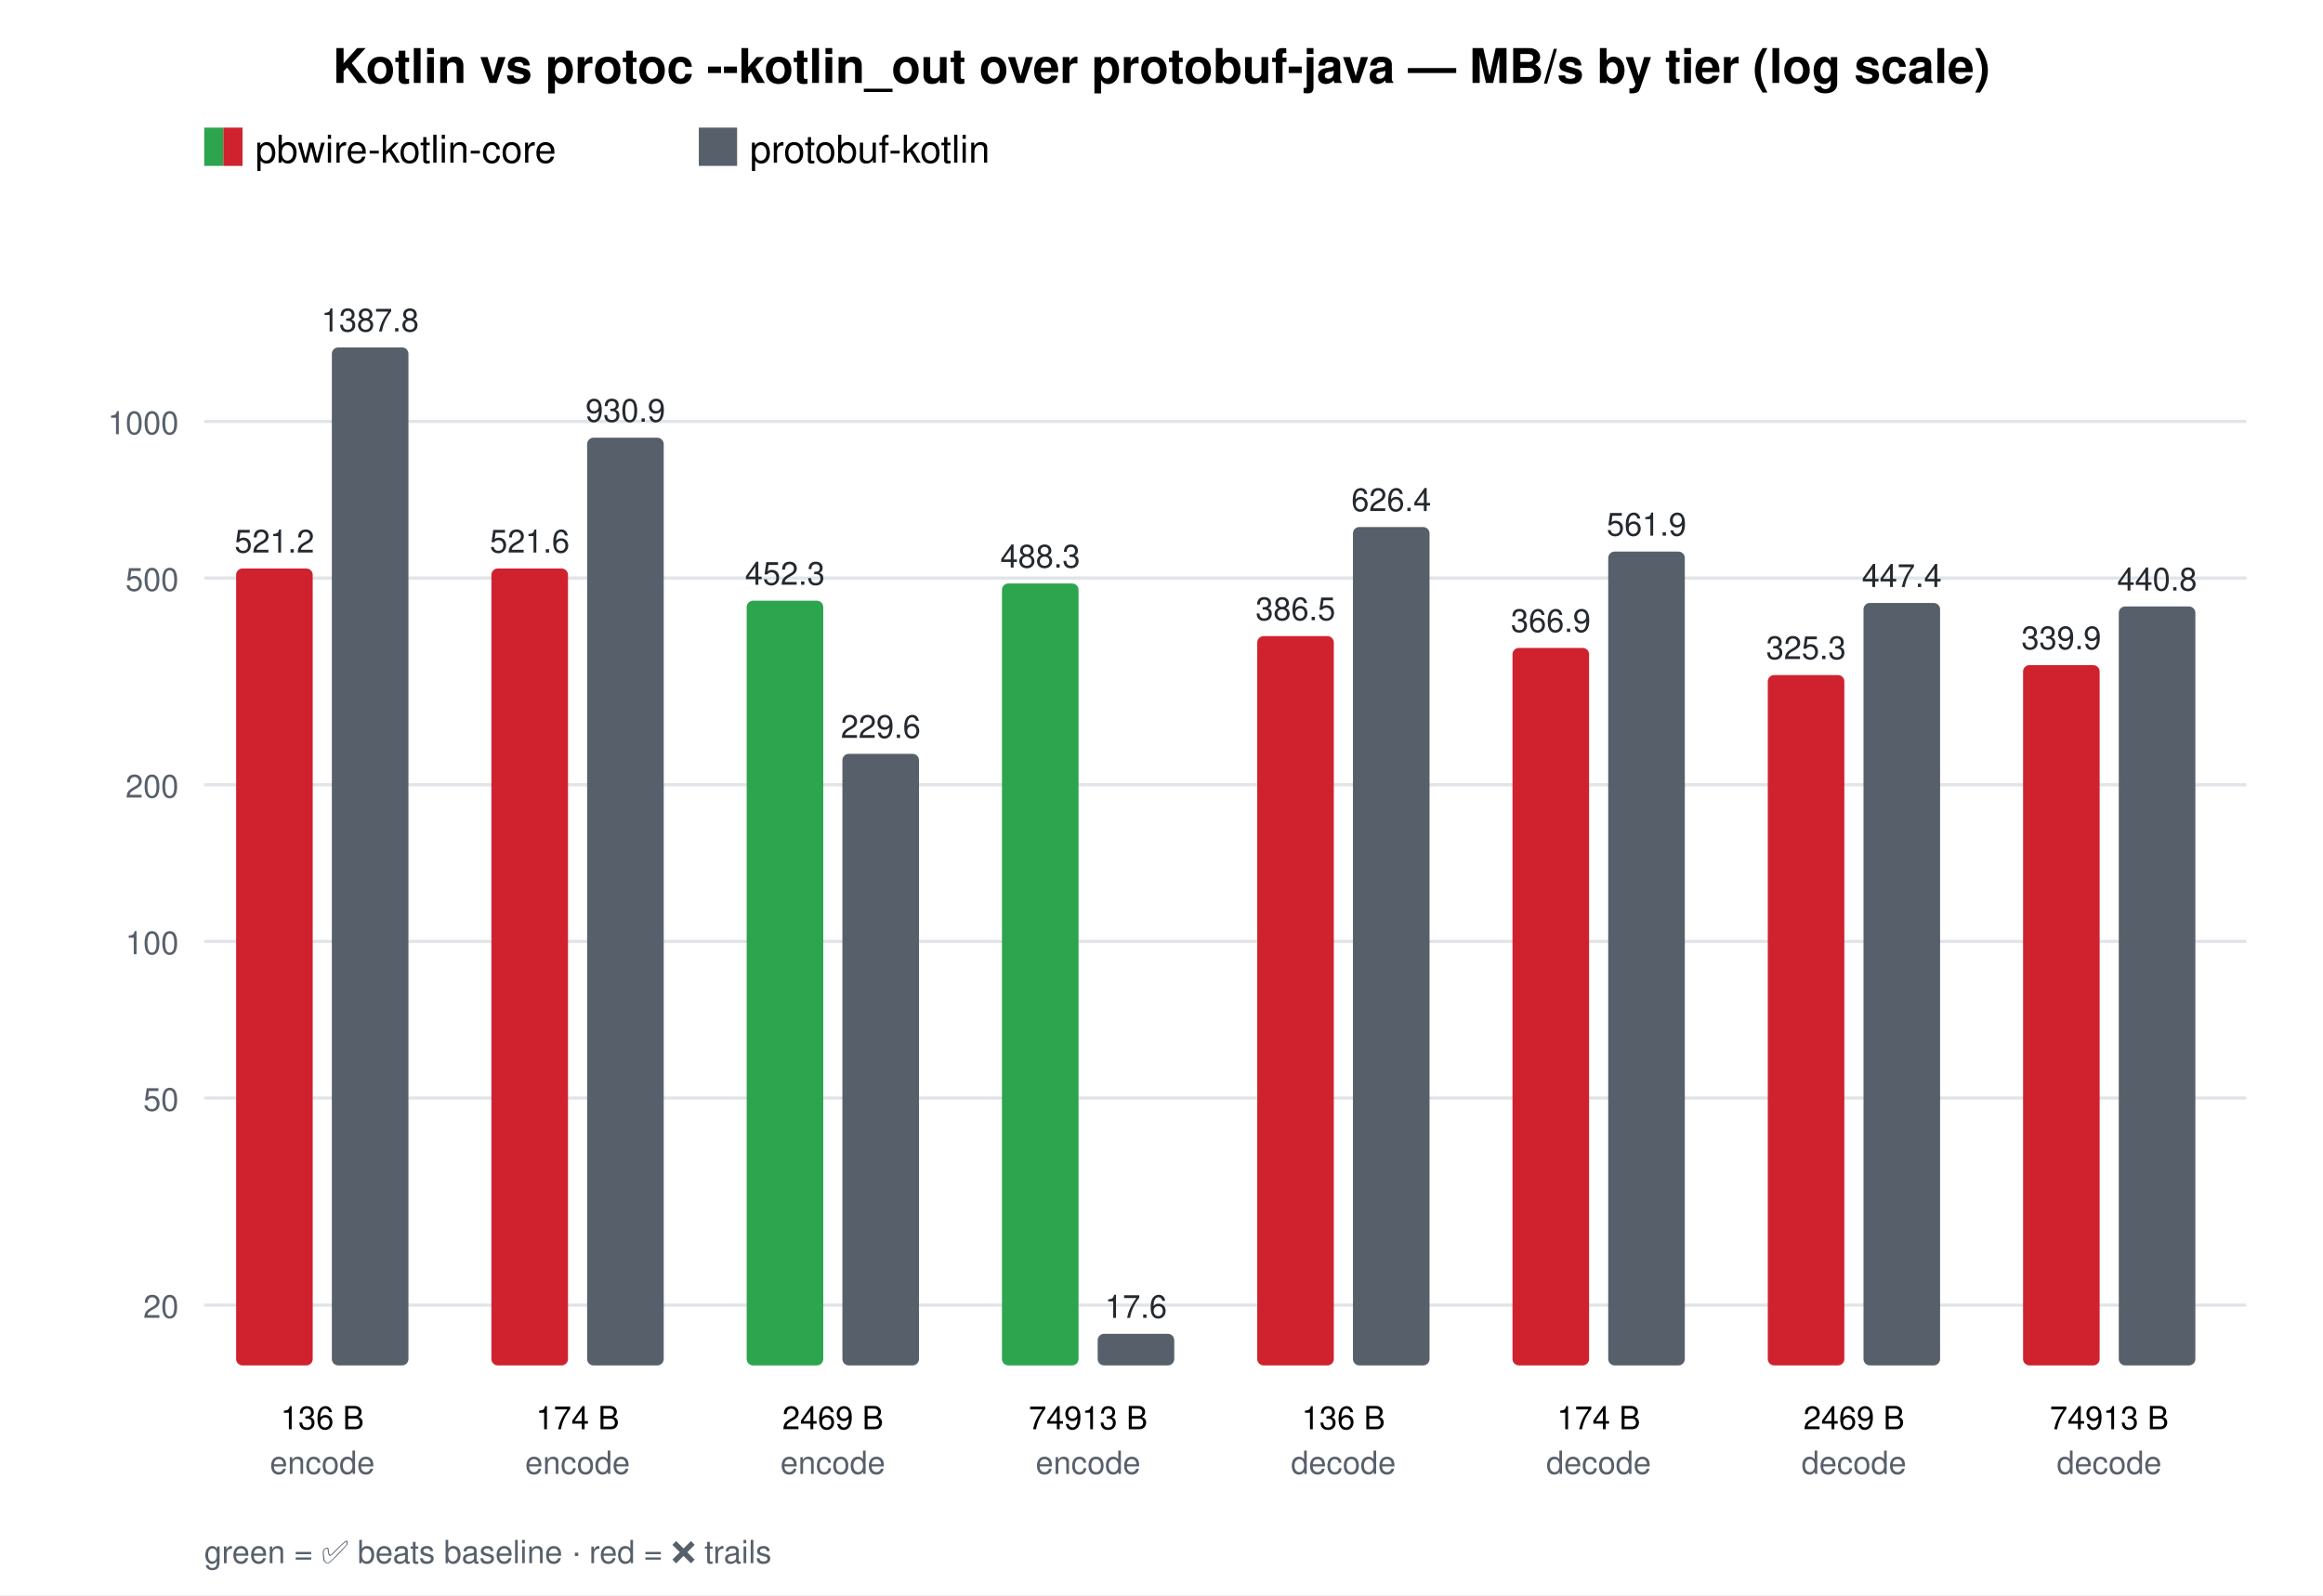
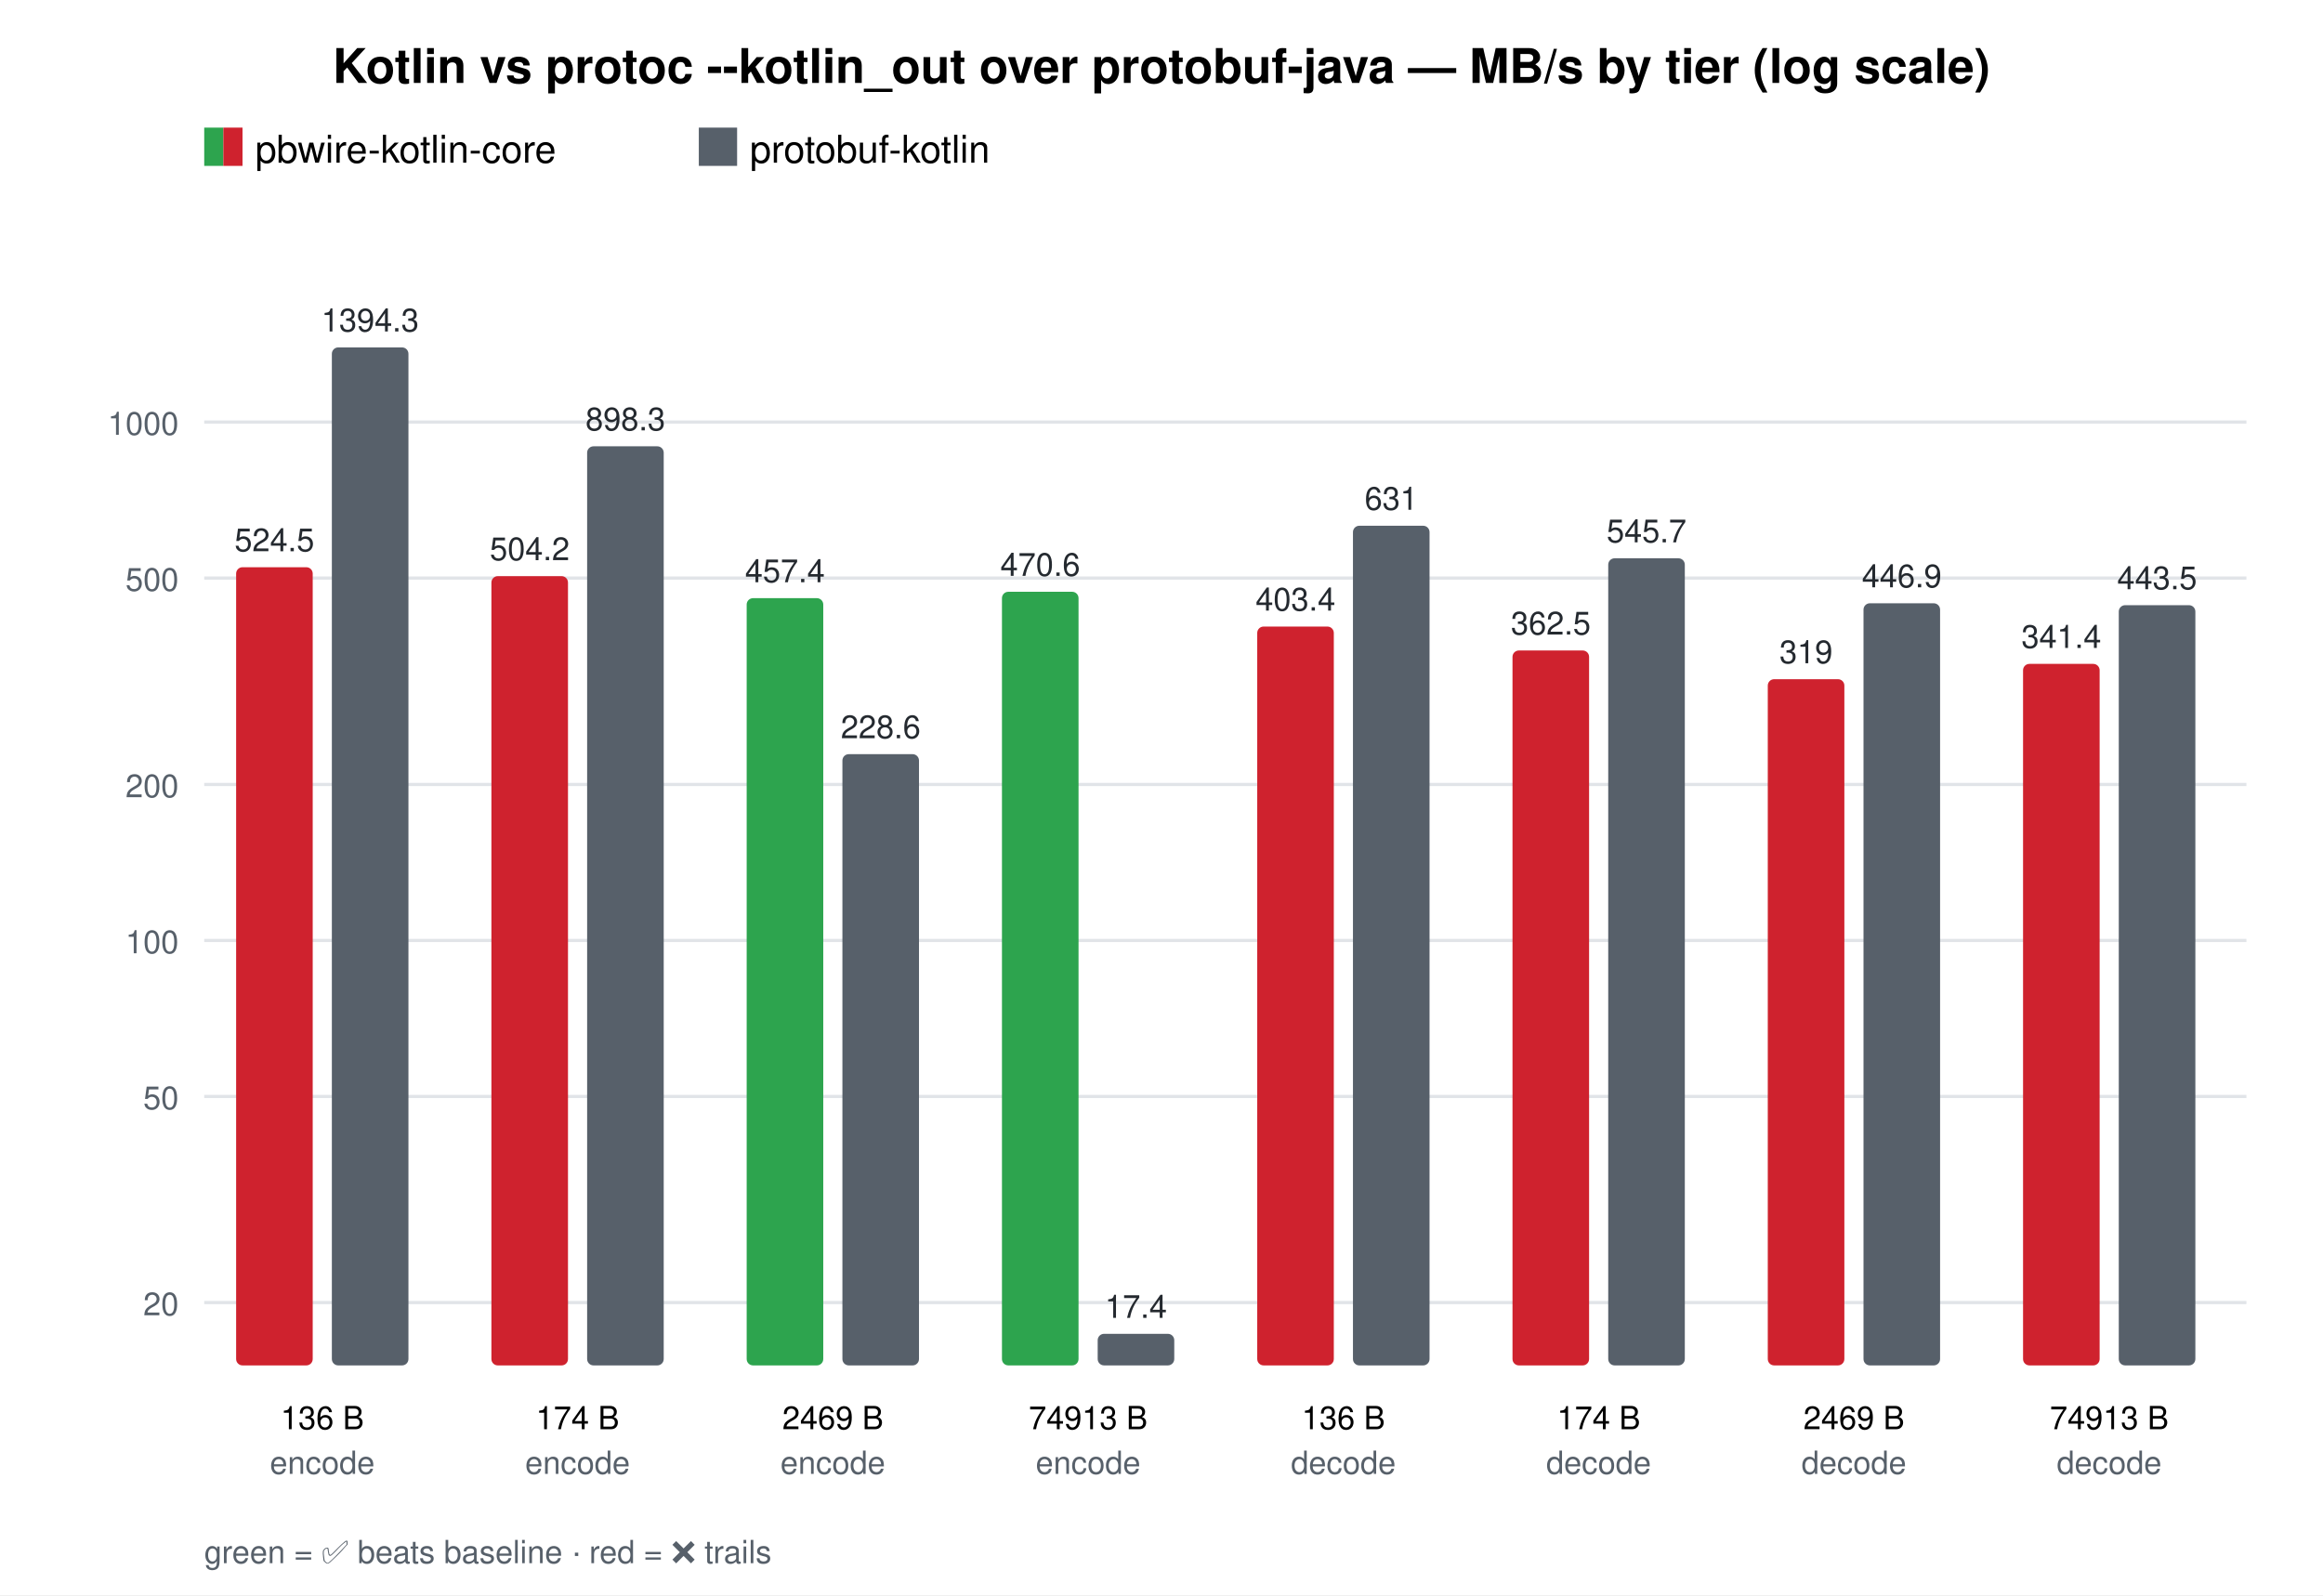
<svg xmlns="http://www.w3.org/2000/svg" width="728" height="500" font-family="Helvetica, Arial, sans-serif">
  <rect width="728" height="500" fill="#ffffff" />
  <text x="364.0" y="26" text-anchor="middle" font-size="15" font-weight="bold">Kotlin vs protoc --kotlin_out over protobuf-java — MB/s by tier (log scale)</text>
  <rect x="64" y="40" width="6" height="12" fill="#2da44e" />
  <rect x="70" y="40" width="6" height="12" fill="#cf222e" />
  <text x="80" y="51" font-size="12">pbwire-kotlin-core</text>
  <rect x="219.0" y="40" width="12" height="12" fill="#57606a" />
  <text x="235.0" y="51" font-size="12">protobuf-kotlin</text>
-   <line x1="64" y1="409.1" x2="704" y2="409.1" stroke="#e1e4e8" />
-   <text x="56" y="413.1" text-anchor="end" font-size="10" fill="#57606a">20</text>
-   <line x1="64" y1="344.2" x2="704" y2="344.2" stroke="#e1e4e8" />
-   <text x="56" y="348.2" text-anchor="end" font-size="10" fill="#57606a">50</text>
-   <line x1="64" y1="295.1" x2="704" y2="295.1" stroke="#e1e4e8" />
-   <text x="56" y="299.1" text-anchor="end" font-size="10" fill="#57606a">100</text>
-   <line x1="64" y1="246.0" x2="704" y2="246.0" stroke="#e1e4e8" />
-   <text x="56" y="250.0" text-anchor="end" font-size="10" fill="#57606a">200</text>
+   <line x1="64" y1="408.3" x2="704" y2="408.3" stroke="#e1e4e8" />
+   <text x="56" y="412.3" text-anchor="end" font-size="10" fill="#57606a">20</text>
+   <line x1="64" y1="343.7" x2="704" y2="343.7" stroke="#e1e4e8" />
+   <text x="56" y="347.7" text-anchor="end" font-size="10" fill="#57606a">50</text>
+   <line x1="64" y1="294.8" x2="704" y2="294.8" stroke="#e1e4e8" />
+   <text x="56" y="298.8" text-anchor="end" font-size="10" fill="#57606a">100</text>
+   <line x1="64" y1="245.9" x2="704" y2="245.9" stroke="#e1e4e8" />
+   <text x="56" y="249.9" text-anchor="end" font-size="10" fill="#57606a">200</text>
  <line x1="64" y1="181.2" x2="704" y2="181.2" stroke="#e1e4e8" />
  <text x="56" y="185.2" text-anchor="end" font-size="10" fill="#57606a">500</text>
-   <line x1="64" y1="132.1" x2="704" y2="132.1" stroke="#e1e4e8" />
-   <text x="56" y="136.1" text-anchor="end" font-size="10" fill="#57606a">1000</text>
+   <line x1="64" y1="132.3" x2="704" y2="132.3" stroke="#e1e4e8" />
+   <text x="56" y="136.3" text-anchor="end" font-size="10" fill="#57606a">1000</text>
  <text x="101.0" y="448" text-anchor="middle" font-size="10">136 B</text>
  <text x="101.0" y="462" text-anchor="middle" font-size="10" fill="#57606a">encode</text>
-   <rect x="74.0" y="178.2" width="24" height="249.8" rx="2" fill="#cf222e" />
-   <text x="86.0" y="173.2" text-anchor="middle" font-size="10" fill="#24292f">521.2</text>
+   <rect x="74.0" y="177.8" width="24" height="250.2" rx="2" fill="#cf222e" />
+   <text x="86.0" y="172.8" text-anchor="middle" font-size="10" fill="#24292f">524.5</text>
  <rect x="104.0" y="108.9" width="24" height="319.1" rx="2" fill="#57606a" />
-   <text x="116.0" y="103.9" text-anchor="middle" font-size="10" fill="#24292f">1387.8</text>
+   <text x="116.0" y="103.9" text-anchor="middle" font-size="10" fill="#24292f">1394.3</text>
  <text x="181.0" y="448" text-anchor="middle" font-size="10">174 B</text>
  <text x="181.0" y="462" text-anchor="middle" font-size="10" fill="#57606a">encode</text>
-   <rect x="154.0" y="178.2" width="24" height="249.8" rx="2" fill="#cf222e" />
-   <text x="166.0" y="173.2" text-anchor="middle" font-size="10" fill="#24292f">521.6</text>
-   <rect x="184.0" y="137.2" width="24" height="290.8" rx="2" fill="#57606a" />
-   <text x="196.0" y="132.2" text-anchor="middle" font-size="10" fill="#24292f">930.9</text>
+   <rect x="154.0" y="180.6" width="24" height="247.4" rx="2" fill="#cf222e" />
+   <text x="166.0" y="175.6" text-anchor="middle" font-size="10" fill="#24292f">504.2</text>
+   <rect x="184.0" y="139.9" width="24" height="288.1" rx="2" fill="#57606a" />
+   <text x="196.0" y="134.9" text-anchor="middle" font-size="10" fill="#24292f">898.3</text>
  <text x="261.0" y="448" text-anchor="middle" font-size="10">2469 B</text>
  <text x="261.0" y="462" text-anchor="middle" font-size="10" fill="#57606a">encode</text>
-   <rect x="234.0" y="188.3" width="24" height="239.7" rx="2" fill="#2da44e" />
-   <text x="246.0" y="183.3" text-anchor="middle" font-size="10" fill="#24292f">452.3</text>
-   <rect x="264.0" y="236.3" width="24" height="191.7" rx="2" fill="#57606a" />
-   <text x="276.0" y="231.3" text-anchor="middle" font-size="10" fill="#24292f">229.6</text>
+   <rect x="234.0" y="187.5" width="24" height="240.5" rx="2" fill="#2da44e" />
+   <text x="246.0" y="182.5" text-anchor="middle" font-size="10" fill="#24292f">457.4</text>
+   <rect x="264.0" y="236.4" width="24" height="191.6" rx="2" fill="#57606a" />
+   <text x="276.0" y="231.4" text-anchor="middle" font-size="10" fill="#24292f">228.6</text>
  <text x="341.0" y="448" text-anchor="middle" font-size="10">74913 B</text>
  <text x="341.0" y="462" text-anchor="middle" font-size="10" fill="#57606a">encode</text>
-   <rect x="314.0" y="182.9" width="24" height="245.1" rx="2" fill="#2da44e" />
-   <text x="326.0" y="177.9" text-anchor="middle" font-size="10" fill="#24292f">488.3</text>
+   <rect x="314.0" y="185.5" width="24" height="242.5" rx="2" fill="#2da44e" />
+   <text x="326.0" y="180.5" text-anchor="middle" font-size="10" fill="#24292f">470.6</text>
  <rect x="344.0" y="418.1" width="24" height="9.9" rx="2" fill="#57606a" />
-   <text x="356.0" y="413.1" text-anchor="middle" font-size="10" fill="#24292f">17.6</text>
+   <text x="356.0" y="413.1" text-anchor="middle" font-size="10" fill="#24292f">17.4</text>
  <text x="421.0" y="448" text-anchor="middle" font-size="10">136 B</text>
  <text x="421.0" y="462" text-anchor="middle" font-size="10" fill="#57606a">decode</text>
-   <rect x="394.0" y="199.4" width="24" height="228.6" rx="2" fill="#cf222e" />
-   <text x="406.0" y="194.4" text-anchor="middle" font-size="10" fill="#24292f">386.5</text>
-   <rect x="424.0" y="165.2" width="24" height="262.8" rx="2" fill="#57606a" />
-   <text x="436.0" y="160.2" text-anchor="middle" font-size="10" fill="#24292f">626.4</text>
+   <rect x="394.0" y="196.4" width="24" height="231.6" rx="2" fill="#cf222e" />
+   <text x="406.0" y="191.4" text-anchor="middle" font-size="10" fill="#24292f">403.4</text>
+   <rect x="424.0" y="164.8" width="24" height="263.2" rx="2" fill="#57606a" />
+   <text x="436.0" y="159.8" text-anchor="middle" font-size="10" fill="#24292f">631</text>
  <text x="501.0" y="448" text-anchor="middle" font-size="10">174 B</text>
  <text x="501.0" y="462" text-anchor="middle" font-size="10" fill="#57606a">decode</text>
-   <rect x="474.0" y="203.1" width="24" height="224.9" rx="2" fill="#cf222e" />
-   <text x="486.0" y="198.1" text-anchor="middle" font-size="10" fill="#24292f">366.9</text>
-   <rect x="504.0" y="172.9" width="24" height="255.1" rx="2" fill="#57606a" />
-   <text x="516.0" y="167.9" text-anchor="middle" font-size="10" fill="#24292f">561.9</text>
+   <rect x="474.0" y="203.9" width="24" height="224.1" rx="2" fill="#cf222e" />
+   <text x="486.0" y="198.9" text-anchor="middle" font-size="10" fill="#24292f">362.5</text>
+   <rect x="504.0" y="175.0" width="24" height="253.0" rx="2" fill="#57606a" />
+   <text x="516.0" y="170.0" text-anchor="middle" font-size="10" fill="#24292f">545.7</text>
  <text x="581.0" y="448" text-anchor="middle" font-size="10">2469 B</text>
  <text x="581.0" y="462" text-anchor="middle" font-size="10" fill="#57606a">decode</text>
-   <rect x="554.0" y="211.6" width="24" height="216.4" rx="2" fill="#cf222e" />
-   <text x="566.0" y="206.6" text-anchor="middle" font-size="10" fill="#24292f">325.3</text>
-   <rect x="584.0" y="189.0" width="24" height="239.0" rx="2" fill="#57606a" />
-   <text x="596.0" y="184.0" text-anchor="middle" font-size="10" fill="#24292f">447.4</text>
+   <rect x="554.0" y="212.9" width="24" height="215.1" rx="2" fill="#cf222e" />
+   <text x="566.0" y="207.9" text-anchor="middle" font-size="10" fill="#24292f">319</text>
+   <rect x="584.0" y="189.1" width="24" height="238.9" rx="2" fill="#57606a" />
+   <text x="596.0" y="184.1" text-anchor="middle" font-size="10" fill="#24292f">446.9</text>
  <text x="661.0" y="448" text-anchor="middle" font-size="10">74913 B</text>
  <text x="661.0" y="462" text-anchor="middle" font-size="10" fill="#57606a">decode</text>
-   <rect x="634.0" y="208.5" width="24" height="219.5" rx="2" fill="#cf222e" />
-   <text x="646.0" y="203.5" text-anchor="middle" font-size="10" fill="#24292f">339.9</text>
-   <rect x="664.0" y="190.1" width="24" height="237.9" rx="2" fill="#57606a" />
-   <text x="676.0" y="185.1" text-anchor="middle" font-size="10" fill="#24292f">440.8</text>
+   <rect x="634.0" y="208.1" width="24" height="219.9" rx="2" fill="#cf222e" />
+   <text x="646.0" y="203.1" text-anchor="middle" font-size="10" fill="#24292f">341.4</text>
+   <rect x="664.0" y="189.7" width="24" height="238.3" rx="2" fill="#57606a" />
+   <text x="676.0" y="184.7" text-anchor="middle" font-size="10" fill="#24292f">443.5</text>
  <text x="64" y="490" font-size="10" fill="#57606a">green = ✅ beats baseline · red = ❌ trails</text>
</svg>
